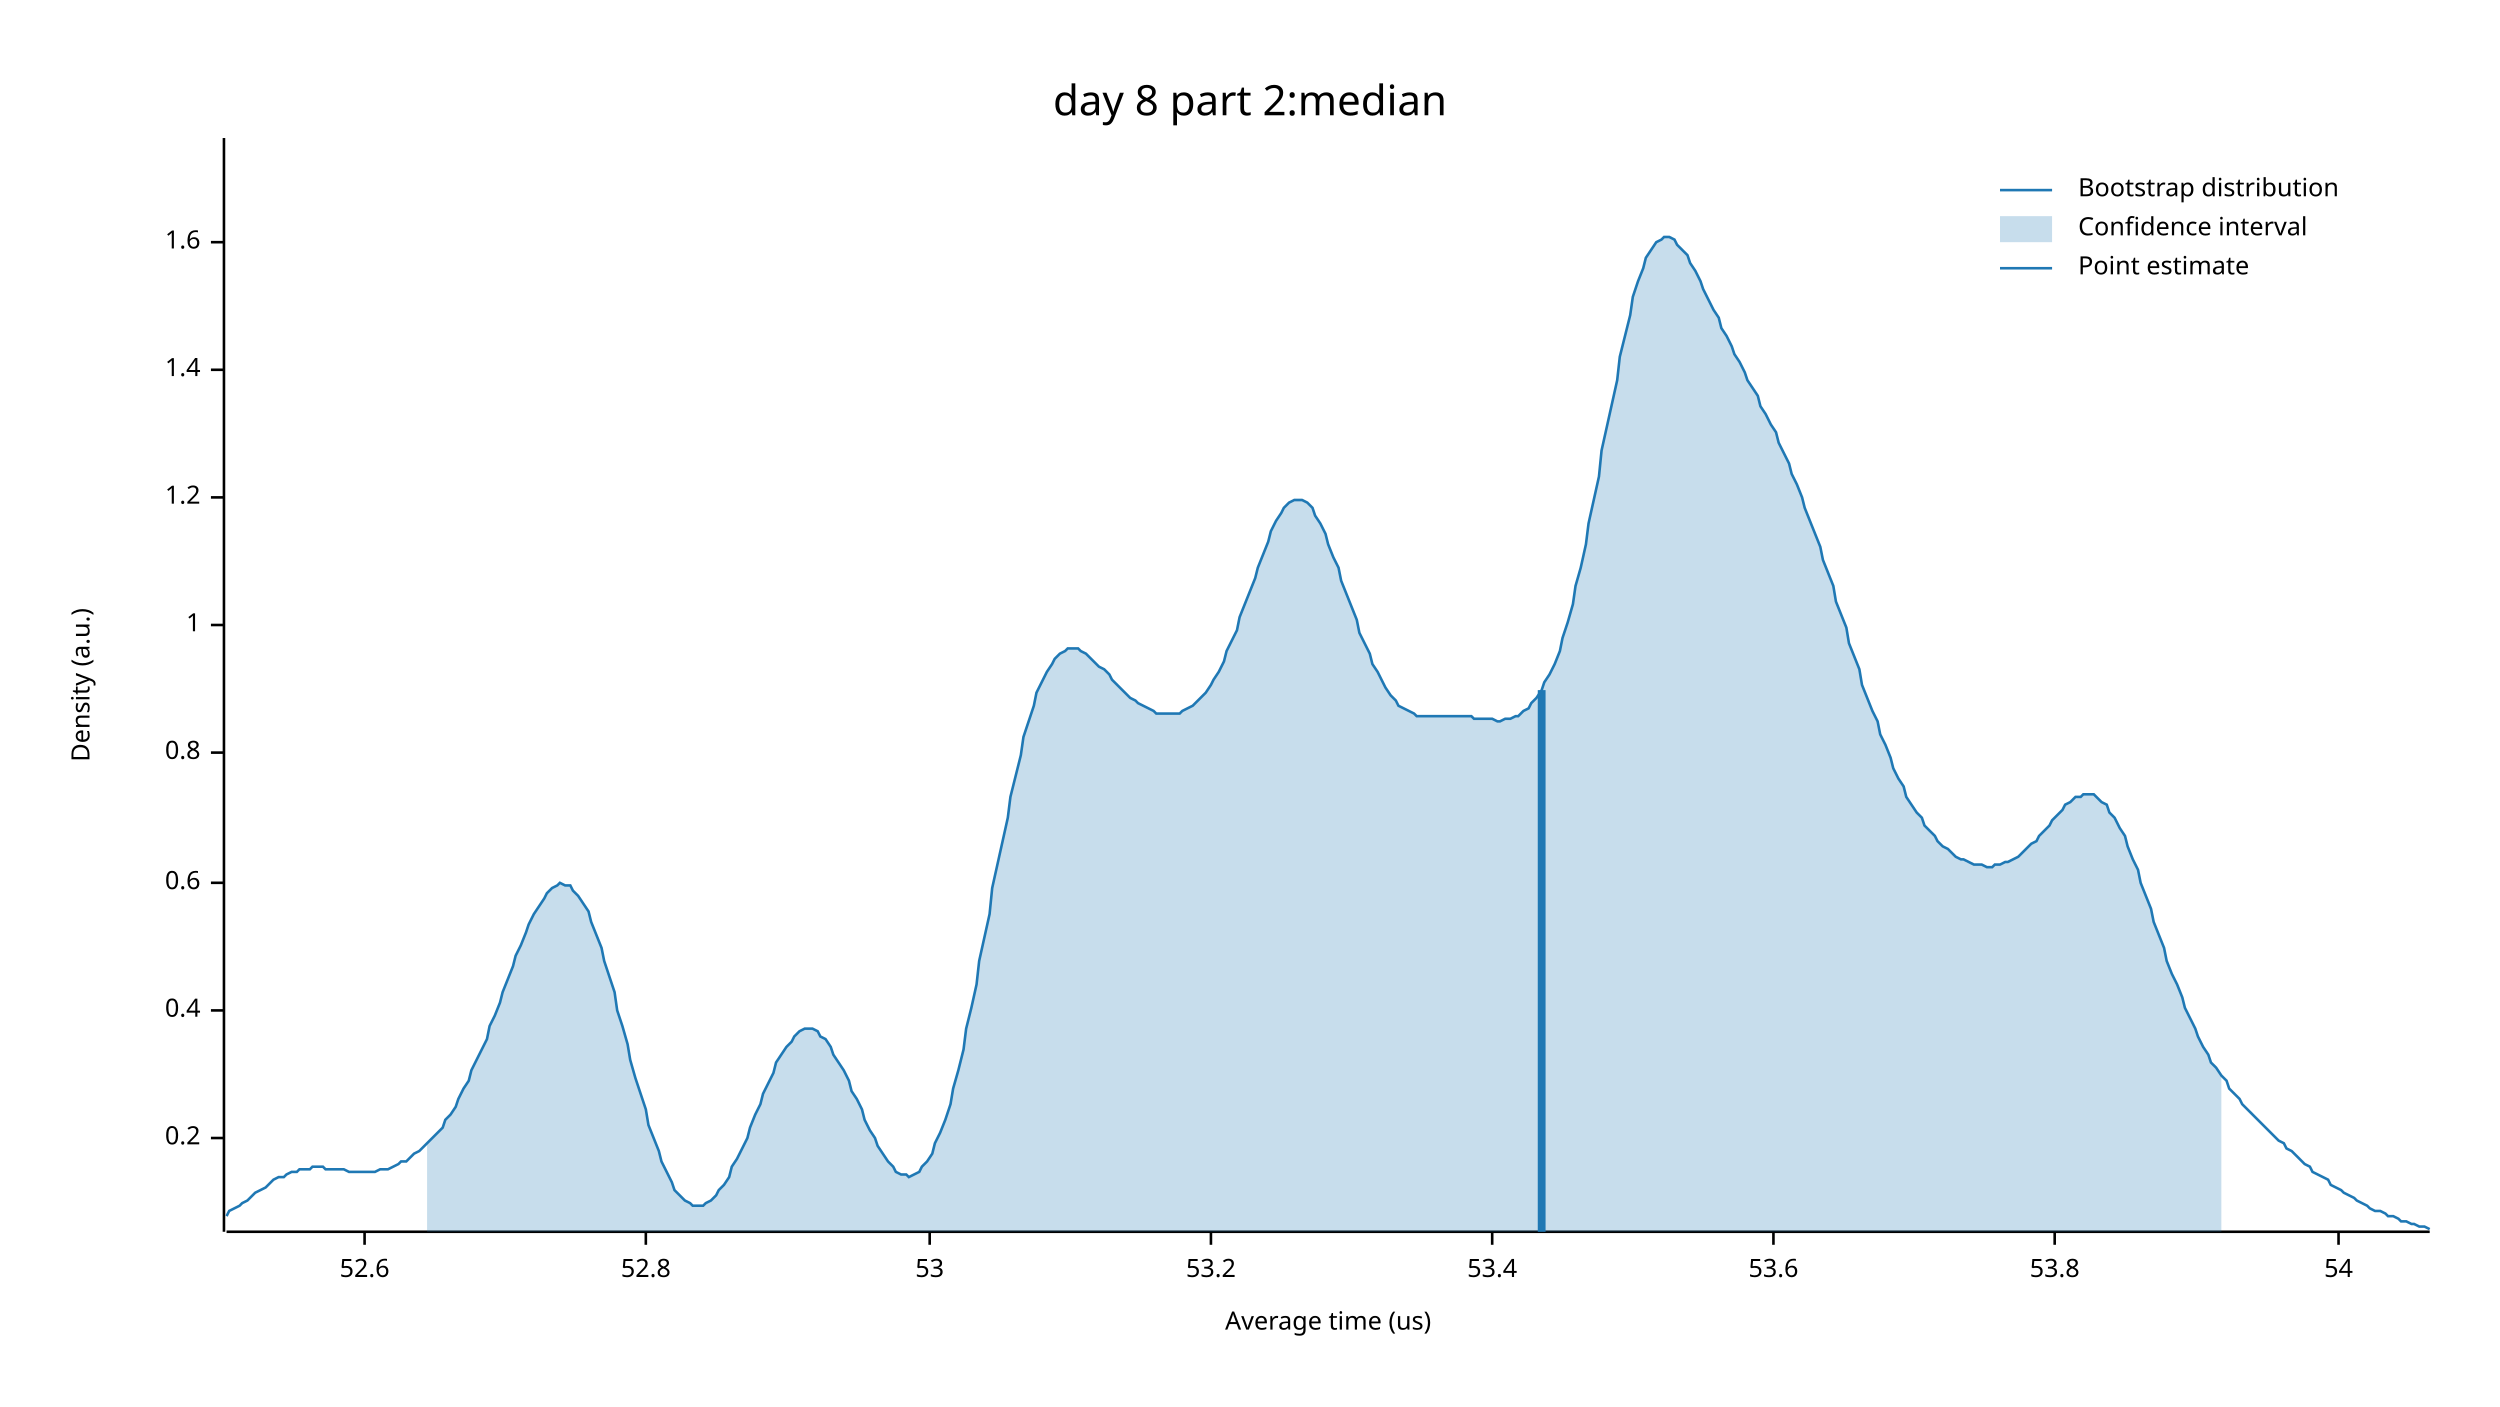
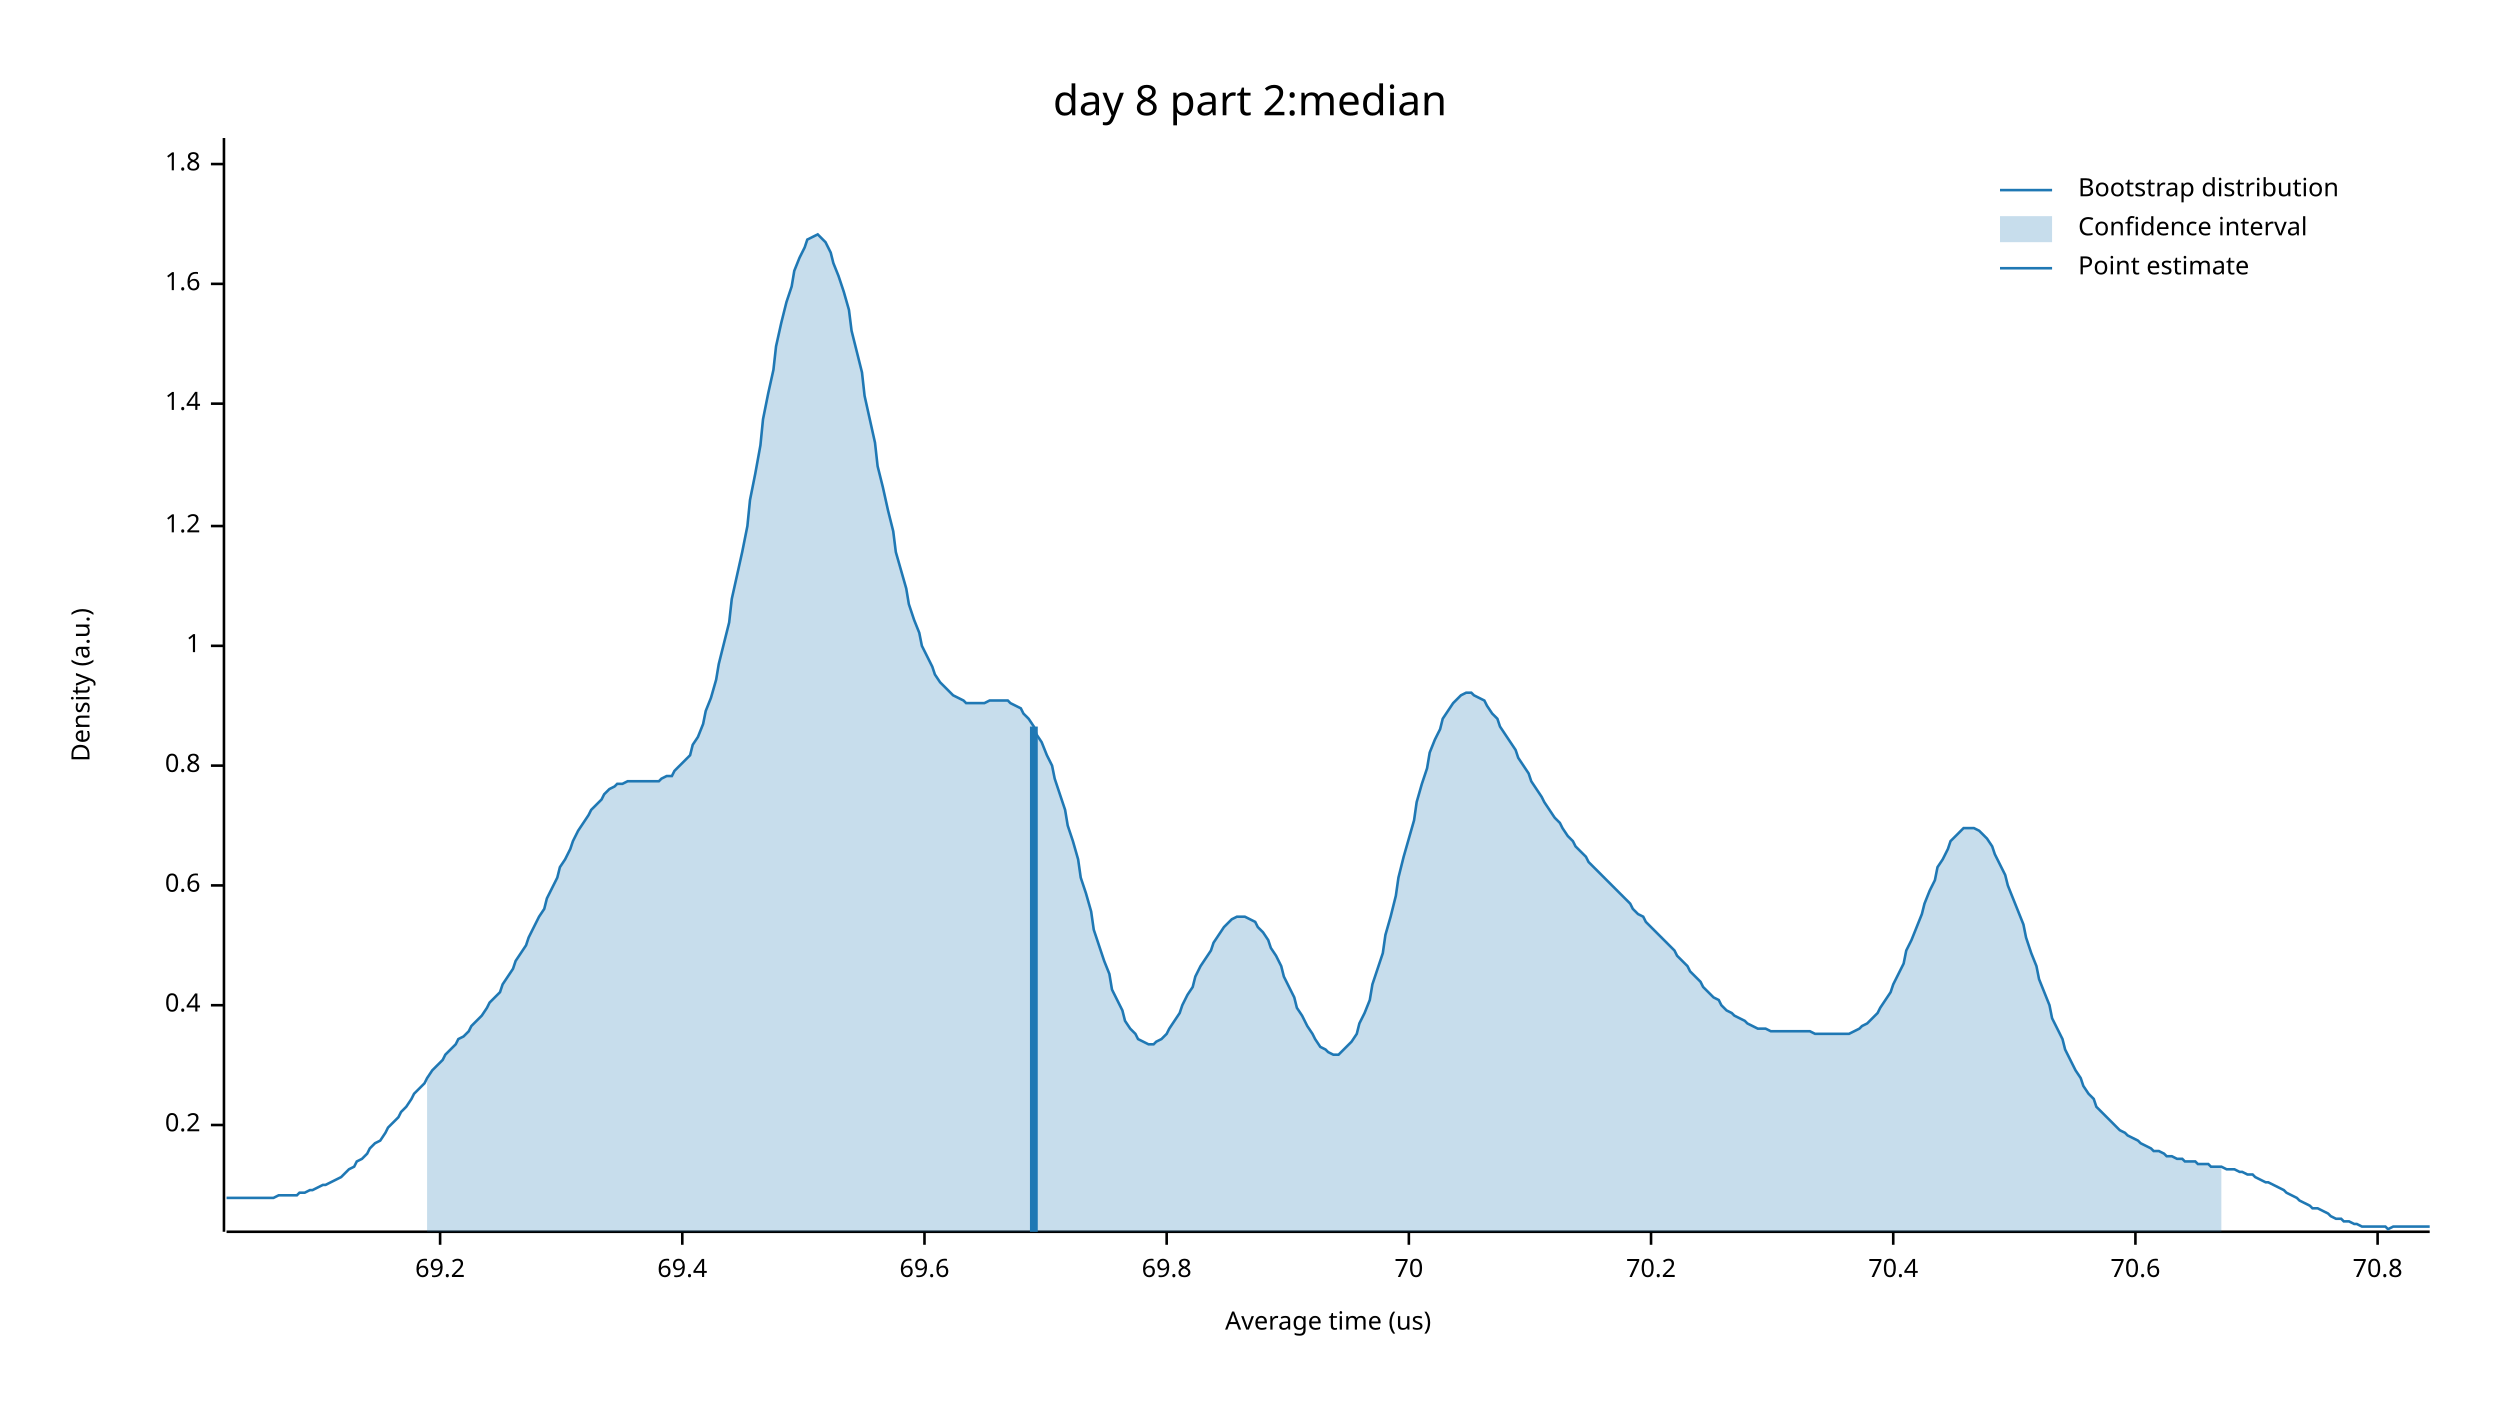
<svg xmlns="http://www.w3.org/2000/svg" width="960" height="540" viewBox="0 0 960 540">
  <text x="480" y="32" dy="0.76em" text-anchor="middle" font-family="sans-serif" font-size="16.129" opacity="1" fill="#000000">
day 8 part 2:median
</text>
  <text x="27" y="263" dy="0.76em" text-anchor="middle" font-family="sans-serif" font-size="9.677" opacity="1" fill="#000000" transform="rotate(270, 27, 263)">
Density (a.u.)
</text>
  <text x="510" y="513" dy="-0.5ex" text-anchor="middle" font-family="sans-serif" font-size="9.677" opacity="1" fill="#000000">
Average time (us)
</text>
  <polyline fill="none" opacity="1" stroke="#000000" stroke-width="1" points="86,53 86,473 " />
-   <text x="77" y="437" dy="0.5ex" text-anchor="end" font-family="sans-serif" font-size="9.677" opacity="1" fill="#000000">
+   <text x="77" y="432" dy="0.5ex" text-anchor="end" font-family="sans-serif" font-size="9.677" opacity="1" fill="#000000">
0.2
</text>
-   <polyline fill="none" opacity="1" stroke="#000000" stroke-width="1" points="81,437 86,437 " />
-   <text x="77" y="388" dy="0.5ex" text-anchor="end" font-family="sans-serif" font-size="9.677" opacity="1" fill="#000000">
+   <polyline fill="none" opacity="1" stroke="#000000" stroke-width="1" points="81,432 86,432 " />
+   <text x="77" y="386" dy="0.5ex" text-anchor="end" font-family="sans-serif" font-size="9.677" opacity="1" fill="#000000">
0.4
</text>
-   <polyline fill="none" opacity="1" stroke="#000000" stroke-width="1" points="81,388 86,388 " />
-   <text x="77" y="339" dy="0.5ex" text-anchor="end" font-family="sans-serif" font-size="9.677" opacity="1" fill="#000000">
+   <polyline fill="none" opacity="1" stroke="#000000" stroke-width="1" points="81,386 86,386 " />
+   <text x="77" y="340" dy="0.5ex" text-anchor="end" font-family="sans-serif" font-size="9.677" opacity="1" fill="#000000">
0.6
</text>
-   <polyline fill="none" opacity="1" stroke="#000000" stroke-width="1" points="81,339 86,339 " />
-   <text x="77" y="289" dy="0.5ex" text-anchor="end" font-family="sans-serif" font-size="9.677" opacity="1" fill="#000000">
+   <polyline fill="none" opacity="1" stroke="#000000" stroke-width="1" points="81,340 86,340 " />
+   <text x="77" y="294" dy="0.5ex" text-anchor="end" font-family="sans-serif" font-size="9.677" opacity="1" fill="#000000">
0.8
</text>
-   <polyline fill="none" opacity="1" stroke="#000000" stroke-width="1" points="81,289 86,289 " />
-   <text x="77" y="240" dy="0.5ex" text-anchor="end" font-family="sans-serif" font-size="9.677" opacity="1" fill="#000000">
+   <polyline fill="none" opacity="1" stroke="#000000" stroke-width="1" points="81,294 86,294 " />
+   <text x="77" y="248" dy="0.5ex" text-anchor="end" font-family="sans-serif" font-size="9.677" opacity="1" fill="#000000">
1
</text>
-   <polyline fill="none" opacity="1" stroke="#000000" stroke-width="1" points="81,240 86,240 " />
-   <text x="77" y="191" dy="0.5ex" text-anchor="end" font-family="sans-serif" font-size="9.677" opacity="1" fill="#000000">
+   <polyline fill="none" opacity="1" stroke="#000000" stroke-width="1" points="81,248 86,248 " />
+   <text x="77" y="202" dy="0.5ex" text-anchor="end" font-family="sans-serif" font-size="9.677" opacity="1" fill="#000000">
1.2
</text>
-   <polyline fill="none" opacity="1" stroke="#000000" stroke-width="1" points="81,191 86,191 " />
-   <text x="77" y="142" dy="0.5ex" text-anchor="end" font-family="sans-serif" font-size="9.677" opacity="1" fill="#000000">
+   <polyline fill="none" opacity="1" stroke="#000000" stroke-width="1" points="81,202 86,202 " />
+   <text x="77" y="155" dy="0.5ex" text-anchor="end" font-family="sans-serif" font-size="9.677" opacity="1" fill="#000000">
1.4
</text>
-   <polyline fill="none" opacity="1" stroke="#000000" stroke-width="1" points="81,142 86,142 " />
-   <text x="77" y="93" dy="0.5ex" text-anchor="end" font-family="sans-serif" font-size="9.677" opacity="1" fill="#000000">
+   <polyline fill="none" opacity="1" stroke="#000000" stroke-width="1" points="81,155 86,155 " />
+   <text x="77" y="109" dy="0.5ex" text-anchor="end" font-family="sans-serif" font-size="9.677" opacity="1" fill="#000000">
1.6
</text>
-   <polyline fill="none" opacity="1" stroke="#000000" stroke-width="1" points="81,93 86,93 " />
+   <polyline fill="none" opacity="1" stroke="#000000" stroke-width="1" points="81,109 86,109 " />
+   <text x="77" y="63" dy="0.5ex" text-anchor="end" font-family="sans-serif" font-size="9.677" opacity="1" fill="#000000">
+ 1.8
+ </text>
+   <polyline fill="none" opacity="1" stroke="#000000" stroke-width="1" points="81,63 86,63 " />
  <polyline fill="none" opacity="1" stroke="#000000" stroke-width="1" points="87,473 933,473 " />
-   <text x="140" y="483" dy="0.76em" text-anchor="middle" font-family="sans-serif" font-size="9.677" opacity="1" fill="#000000">
- 52.6
+   <text x="169" y="483" dy="0.76em" text-anchor="middle" font-family="sans-serif" font-size="9.677" opacity="1" fill="#000000">
+ 69.2
</text>
-   <polyline fill="none" opacity="1" stroke="#000000" stroke-width="1" points="140,473 140,478 " />
-   <text x="248" y="483" dy="0.76em" text-anchor="middle" font-family="sans-serif" font-size="9.677" opacity="1" fill="#000000">
- 52.8
+   <polyline fill="none" opacity="1" stroke="#000000" stroke-width="1" points="169,473 169,478 " />
+   <text x="262" y="483" dy="0.76em" text-anchor="middle" font-family="sans-serif" font-size="9.677" opacity="1" fill="#000000">
+ 69.4
</text>
-   <polyline fill="none" opacity="1" stroke="#000000" stroke-width="1" points="248,473 248,478 " />
-   <text x="357" y="483" dy="0.76em" text-anchor="middle" font-family="sans-serif" font-size="9.677" opacity="1" fill="#000000">
- 53
+   <polyline fill="none" opacity="1" stroke="#000000" stroke-width="1" points="262,473 262,478 " />
+   <text x="355" y="483" dy="0.76em" text-anchor="middle" font-family="sans-serif" font-size="9.677" opacity="1" fill="#000000">
+ 69.6
</text>
-   <polyline fill="none" opacity="1" stroke="#000000" stroke-width="1" points="357,473 357,478 " />
-   <text x="465" y="483" dy="0.76em" text-anchor="middle" font-family="sans-serif" font-size="9.677" opacity="1" fill="#000000">
- 53.2
+   <polyline fill="none" opacity="1" stroke="#000000" stroke-width="1" points="355,473 355,478 " />
+   <text x="448" y="483" dy="0.76em" text-anchor="middle" font-family="sans-serif" font-size="9.677" opacity="1" fill="#000000">
+ 69.8
</text>
-   <polyline fill="none" opacity="1" stroke="#000000" stroke-width="1" points="465,473 465,478 " />
-   <text x="573" y="483" dy="0.76em" text-anchor="middle" font-family="sans-serif" font-size="9.677" opacity="1" fill="#000000">
- 53.4
+   <polyline fill="none" opacity="1" stroke="#000000" stroke-width="1" points="448,473 448,478 " />
+   <text x="541" y="483" dy="0.76em" text-anchor="middle" font-family="sans-serif" font-size="9.677" opacity="1" fill="#000000">
+ 70
</text>
-   <polyline fill="none" opacity="1" stroke="#000000" stroke-width="1" points="573,473 573,478 " />
-   <text x="681" y="483" dy="0.76em" text-anchor="middle" font-family="sans-serif" font-size="9.677" opacity="1" fill="#000000">
- 53.6
+   <polyline fill="none" opacity="1" stroke="#000000" stroke-width="1" points="541,473 541,478 " />
+   <text x="634" y="483" dy="0.76em" text-anchor="middle" font-family="sans-serif" font-size="9.677" opacity="1" fill="#000000">
+ 70.2
</text>
-   <polyline fill="none" opacity="1" stroke="#000000" stroke-width="1" points="681,473 681,478 " />
-   <text x="789" y="483" dy="0.76em" text-anchor="middle" font-family="sans-serif" font-size="9.677" opacity="1" fill="#000000">
- 53.8
+   <polyline fill="none" opacity="1" stroke="#000000" stroke-width="1" points="634,473 634,478 " />
+   <text x="727" y="483" dy="0.76em" text-anchor="middle" font-family="sans-serif" font-size="9.677" opacity="1" fill="#000000">
+ 70.4
</text>
-   <polyline fill="none" opacity="1" stroke="#000000" stroke-width="1" points="789,473 789,478 " />
-   <text x="898" y="483" dy="0.76em" text-anchor="middle" font-family="sans-serif" font-size="9.677" opacity="1" fill="#000000">
- 54
+   <polyline fill="none" opacity="1" stroke="#000000" stroke-width="1" points="727,473 727,478 " />
+   <text x="820" y="483" dy="0.76em" text-anchor="middle" font-family="sans-serif" font-size="9.677" opacity="1" fill="#000000">
+ 70.6
</text>
-   <polyline fill="none" opacity="1" stroke="#000000" stroke-width="1" points="898,473 898,478 " />
-   <polyline fill="none" opacity="1" stroke="#1F78B4" stroke-width="1" points="87,467 88,465 90,464 92,463 93,462 95,461 97,459 98,458 100,457 102,456 103,455 105,453 107,452 109,452 110,451 112,450 114,450 115,449 117,449 119,449 120,448 122,448 124,448 125,449 127,449 129,449 131,449 132,449 134,450 136,450 137,450 139,450 141,450 142,450 144,450 146,449 148,449 149,449 151,448 153,447 154,446 156,446 158,444 159,443 161,442 163,440 164,439 166,437 168,435 170,433 171,430 173,428 175,425 176,422 178,418 180,415 181,411 183,407 185,403 187,399 188,394 190,390 192,385 193,381 195,376 197,371 198,367 200,363 202,358 203,355 205,351 207,348 209,345 210,343 212,341 214,340 215,339 217,340 219,340 220,342 222,344 224,347 226,350 227,354 229,359 231,364 232,369 234,375 236,381 237,388 239,394 241,401 242,407 244,414 246,420 248,426 249,432 251,437 253,442 254,446 256,450 258,454 259,457 261,459 263,461 265,462 266,463 268,463 270,463 271,462 273,461 275,459 276,457 278,455 280,452 281,448 283,445 285,441 287,437 288,433 290,428 292,424 293,420 295,416 297,412 298,408 300,405 302,402 304,400 305,398 307,396 309,395 310,395 312,395 314,396 315,398 317,399 319,402 320,405 322,408 324,411 326,415 327,419 329,422 331,426 332,430 334,434 336,437 337,440 339,443 341,446 343,448 344,450 346,451 348,451 349,452 351,451 353,450 354,448 356,446 358,443 359,439 361,435 363,430 365,424 366,418 368,411 370,403 371,395 373,387 375,378 376,369 378,360 380,351 381,341 383,332 385,323 387,314 388,306 390,298 392,290 393,283 395,277 397,271 398,266 400,262 402,258 404,255 405,253 407,251 409,250 410,249 412,249 414,249 415,250 417,251 419,253 420,254 422,256 424,257 426,259 427,261 429,263 431,265 432,266 434,268 436,269 437,270 439,271 441,272 443,273 444,274 446,274 448,274 449,274 451,274 453,274 454,273 456,272 458,271 459,270 461,268 463,266 465,263 466,261 468,258 470,254 471,250 473,246 475,242 476,237 478,232 480,227 482,222 483,218 485,213 487,208 488,204 490,200 492,197 493,195 495,193 497,192 498,192 500,192 502,193 504,195 505,198 507,201 509,205 510,209 512,214 514,218 515,223 517,228 519,233 521,238 522,243 524,247 526,251 527,255 529,258 531,262 532,264 534,267 536,269 537,271 539,272 541,273 543,274 544,275 546,275 548,275 549,275 551,275 553,275 554,275 556,275 558,275 560,275 561,275 563,275 565,275 566,276 568,276 570,276 571,276 573,276 575,277 576,277 578,276 580,276 582,275 583,275 585,273 587,272 588,270 590,268 592,265 593,262 595,259 597,255 599,250 600,245 602,239 604,232 605,225 607,218 609,209 610,201 612,192 614,183 615,173 617,164 619,155 621,146 622,137 624,129 626,121 627,114 629,108 631,103 632,99 634,96 636,93 638,92 639,91 641,91 643,92 644,94 646,96 648,98 649,101 651,104 653,108 654,111 656,115 658,119 660,122 661,126 663,129 665,133 666,136 668,139 670,143 671,146 673,149 675,152 676,156 678,159 680,163 682,166 683,170 685,174 687,178 688,182 690,186 692,191 693,195 695,200 697,205 699,210 700,215 702,220 704,225 705,231 707,236 709,241 710,247 712,252 714,257 715,263 717,268 719,273 721,277 722,282 724,286 726,291 727,295 729,299 731,302 732,306 734,309 736,312 738,314 739,317 741,319 743,321 744,323 746,325 748,326 749,327 751,329 753,330 754,330 756,331 758,332 760,332 761,332 763,333 765,333 766,332 768,332 770,331 771,331 773,330 775,329 777,327 778,326 780,324 782,323 783,321 785,319 787,317 788,315 790,313 792,311 793,309 795,308 797,306 799,306 800,305 802,305 804,305 805,306 807,308 809,309 810,312 812,314 814,318 816,321 817,325 819,330 821,334 822,339 824,344 826,349 827,354 829,359 831,364 832,369 834,374 836,378 838,383 839,387 841,391 843,395 844,398 846,402 848,405 849,408 851,410 853,413 855,415 856,418 858,420 860,422 861,424 863,426 865,428 866,429 868,431 870,433 871,434 873,436 875,438 877,439 878,441 880,442 882,444 883,445 885,447 887,448 888,450 890,451 892,452 894,453 895,455 897,456 899,457 900,458 902,459 904,460 905,461 907,462 909,463 910,464 912,465 914,465 916,466 917,467 919,467 921,468 922,469 924,469 926,470 927,470 929,471 931,471 933,472 " />
-   <polygon opacity="0.25" fill="#1F78B4" points="164,439 166,437 168,435 170,433 171,430 173,428 175,425 176,422 178,418 180,415 181,411 183,407 185,403 187,399 188,394 190,390 192,385 193,381 195,376 197,371 198,367 200,363 202,358 203,355 205,351 207,348 209,345 210,343 212,341 214,340 215,339 217,340 219,340 220,342 222,344 224,347 226,350 227,354 229,359 231,364 232,369 234,375 236,381 237,388 239,394 241,401 242,407 244,414 246,420 248,426 249,432 251,437 253,442 254,446 256,450 258,454 259,457 261,459 263,461 265,462 266,463 268,463 270,463 271,462 273,461 275,459 276,457 278,455 280,452 281,448 283,445 285,441 287,437 288,433 290,428 292,424 293,420 295,416 297,412 298,408 300,405 302,402 304,400 305,398 307,396 309,395 310,395 312,395 314,396 315,398 317,399 319,402 320,405 322,408 324,411 326,415 327,419 329,422 331,426 332,430 334,434 336,437 337,440 339,443 341,446 343,448 344,450 346,451 348,451 349,452 351,451 353,450 354,448 356,446 358,443 359,439 361,435 363,430 365,424 366,418 368,411 370,403 371,395 373,387 375,378 376,369 378,360 380,351 381,341 383,332 385,323 387,314 388,306 390,298 392,290 393,283 395,277 397,271 398,266 400,262 402,258 404,255 405,253 407,251 409,250 410,249 412,249 414,249 415,250 417,251 419,253 420,254 422,256 424,257 426,259 427,261 429,263 431,265 432,266 434,268 436,269 437,270 439,271 441,272 443,273 444,274 446,274 448,274 449,274 451,274 453,274 454,273 456,272 458,271 459,270 461,268 463,266 465,263 466,261 468,258 470,254 471,250 473,246 475,242 476,237 478,232 480,227 482,222 483,218 485,213 487,208 488,204 490,200 492,197 493,195 495,193 497,192 498,192 500,192 502,193 504,195 505,198 507,201 509,205 510,209 512,214 514,218 515,223 517,228 519,233 521,238 522,243 524,247 526,251 527,255 529,258 531,262 532,264 534,267 536,269 537,271 539,272 541,273 543,274 544,275 546,275 548,275 549,275 551,275 553,275 554,275 556,275 558,275 560,275 561,275 563,275 565,275 566,276 568,276 570,276 571,276 573,276 575,277 576,277 578,276 580,276 582,275 583,275 585,273 587,272 588,270 590,268 592,265 593,262 595,259 597,255 599,250 600,245 602,239 604,232 605,225 607,218 609,209 610,201 612,192 614,183 615,173 617,164 619,155 621,146 622,137 624,129 626,121 627,114 629,108 631,103 632,99 634,96 636,93 638,92 639,91 641,91 643,92 644,94 646,96 648,98 649,101 651,104 653,108 654,111 656,115 658,119 660,122 661,126 663,129 665,133 666,136 668,139 670,143 671,146 673,149 675,152 676,156 678,159 680,163 682,166 683,170 685,174 687,178 688,182 690,186 692,191 693,195 695,200 697,205 699,210 700,215 702,220 704,225 705,231 707,236 709,241 710,247 712,252 714,257 715,263 717,268 719,273 721,277 722,282 724,286 726,291 727,295 729,299 731,302 732,306 734,309 736,312 738,314 739,317 741,319 743,321 744,323 746,325 748,326 749,327 751,329 753,330 754,330 756,331 758,332 760,332 761,332 763,333 765,333 766,332 768,332 770,331 771,331 773,330 775,329 777,327 778,326 780,324 782,323 783,321 785,319 787,317 788,315 790,313 792,311 793,309 795,308 797,306 799,306 800,305 802,305 804,305 805,306 807,308 809,309 810,312 812,314 814,318 816,321 817,325 819,330 821,334 822,339 824,344 826,349 827,354 829,359 831,364 832,369 834,374 836,378 838,383 839,387 841,391 843,395 844,398 846,402 848,405 849,408 851,410 853,413 853,473 164,473 " />
-   <polyline fill="none" opacity="1" stroke="#1F78B4" stroke-width="3" points="592,473 592,265 " />
+   <polyline fill="none" opacity="1" stroke="#000000" stroke-width="1" points="820,473 820,478 " />
+   <text x="913" y="483" dy="0.76em" text-anchor="middle" font-family="sans-serif" font-size="9.677" opacity="1" fill="#000000">
+ 70.8
+ </text>
+   <polyline fill="none" opacity="1" stroke="#000000" stroke-width="1" points="913,473 913,478 " />
+   <polyline fill="none" opacity="1" stroke="#1F78B4" stroke-width="1" points="87,460 88,460 90,460 92,460 93,460 95,460 97,460 98,460 100,460 102,460 103,460 105,460 107,459 109,459 110,459 112,459 114,459 115,458 117,458 119,457 120,457 122,456 124,455 125,455 127,454 129,453 131,452 132,451 134,449 136,448 137,446 139,445 141,443 142,441 144,439 146,438 148,435 149,433 151,431 153,429 154,427 156,425 158,422 159,420 161,418 163,416 164,414 166,411 168,409 170,407 171,405 173,403 175,401 176,399 178,398 180,396 181,394 183,392 185,390 187,387 188,385 190,383 192,381 193,378 195,375 197,372 198,369 200,366 202,363 203,360 205,356 207,352 209,349 210,345 212,341 214,337 215,333 217,330 219,326 220,323 222,319 224,316 226,313 227,311 229,309 231,307 232,305 234,303 236,302 237,301 239,301 241,300 242,300 244,300 246,300 248,300 249,300 251,300 253,300 254,299 256,298 258,298 259,296 261,294 263,292 265,290 266,286 268,283 270,278 271,273 273,268 275,261 276,255 278,247 280,239 281,230 283,221 285,212 287,202 288,192 290,182 292,171 293,161 295,151 297,142 298,133 300,124 302,116 304,110 305,104 307,99 309,95 310,92 312,91 314,90 315,91 317,93 319,97 320,101 322,106 324,112 326,119 327,127 329,135 331,143 332,152 334,161 336,170 337,179 339,187 341,196 343,204 344,212 346,219 348,226 349,232 351,238 353,243 354,248 356,252 358,256 359,259 361,262 363,264 365,266 366,267 368,268 370,269 371,270 373,270 375,270 376,270 378,270 380,269 381,269 383,269 385,269 387,269 388,270 390,271 392,272 393,274 395,276 397,279 398,282 400,285 402,290 404,294 405,299 407,305 409,311 410,317 412,323 414,330 415,337 417,343 419,350 420,357 422,363 424,369 426,374 427,380 429,384 431,388 432,392 434,395 436,397 437,399 439,400 441,401 443,401 444,400 446,399 448,397 449,395 451,392 453,389 454,386 456,382 458,379 459,375 461,371 463,368 465,365 466,362 468,359 470,356 471,355 473,353 475,352 476,352 478,352 480,353 482,354 483,356 485,358 487,361 488,364 490,367 492,371 493,375 495,379 497,383 498,387 500,390 502,394 504,397 505,399 507,402 509,403 510,404 512,405 514,405 515,404 517,402 519,400 521,397 522,393 524,389 526,384 527,378 529,372 531,366 532,359 534,352 536,344 537,337 539,329 541,322 543,315 544,308 546,301 548,295 549,289 551,284 553,280 554,276 556,273 558,270 560,268 561,267 563,266 565,266 566,267 568,268 570,269 571,271 573,274 575,276 576,279 578,282 580,285 582,288 583,291 585,294 587,297 588,300 590,303 592,306 593,308 595,311 597,314 599,316 600,318 602,321 604,323 605,325 607,327 609,329 610,331 612,333 614,335 615,336 617,338 619,340 621,342 622,343 624,345 626,347 627,349 629,351 631,352 632,354 634,356 636,358 638,360 639,361 641,363 643,365 644,367 646,369 648,371 649,373 651,375 653,377 654,379 656,381 658,383 660,384 661,386 663,388 665,389 666,390 668,391 670,392 671,393 673,394 675,395 676,395 678,395 680,396 682,396 683,396 685,396 687,396 688,396 690,396 692,396 693,396 695,396 697,397 699,397 700,397 702,397 704,397 705,397 707,397 709,397 710,397 712,396 714,395 715,394 717,393 719,391 721,389 722,387 724,384 726,381 727,378 729,374 731,370 732,365 734,361 736,356 738,351 739,347 741,342 743,338 744,333 746,330 748,326 749,323 751,321 753,319 754,318 756,318 758,318 760,319 761,320 763,322 765,325 766,328 768,332 770,336 771,340 773,345 775,350 777,355 778,360 780,366 782,371 783,376 785,381 787,386 788,391 790,395 792,399 793,403 795,407 797,411 799,414 800,417 802,420 804,422 805,425 807,427 809,429 810,430 812,432 814,434 816,435 817,436 819,437 821,438 822,439 824,440 826,441 827,442 829,442 831,443 832,444 834,444 836,445 838,445 839,446 841,446 843,446 844,447 846,447 848,447 849,448 851,448 853,448 855,449 856,449 858,449 860,450 861,450 863,451 865,451 866,452 868,453 870,454 871,454 873,455 875,456 877,457 878,458 880,459 882,460 883,461 885,462 887,463 888,464 890,464 892,465 894,466 895,467 897,468 899,468 900,469 902,469 904,470 905,470 907,471 909,471 910,471 912,471 914,471 916,471 917,472 919,471 921,471 922,471 924,471 926,471 927,471 929,471 931,471 933,471 " />
+   <polygon opacity="0.25" fill="#1F78B4" points="164,414 166,411 168,409 170,407 171,405 173,403 175,401 176,399 178,398 180,396 181,394 183,392 185,390 187,387 188,385 190,383 192,381 193,378 195,375 197,372 198,369 200,366 202,363 203,360 205,356 207,352 209,349 210,345 212,341 214,337 215,333 217,330 219,326 220,323 222,319 224,316 226,313 227,311 229,309 231,307 232,305 234,303 236,302 237,301 239,301 241,300 242,300 244,300 246,300 248,300 249,300 251,300 253,300 254,299 256,298 258,298 259,296 261,294 263,292 265,290 266,286 268,283 270,278 271,273 273,268 275,261 276,255 278,247 280,239 281,230 283,221 285,212 287,202 288,192 290,182 292,171 293,161 295,151 297,142 298,133 300,124 302,116 304,110 305,104 307,99 309,95 310,92 312,91 314,90 315,91 317,93 319,97 320,101 322,106 324,112 326,119 327,127 329,135 331,143 332,152 334,161 336,170 337,179 339,187 341,196 343,204 344,212 346,219 348,226 349,232 351,238 353,243 354,248 356,252 358,256 359,259 361,262 363,264 365,266 366,267 368,268 370,269 371,270 373,270 375,270 376,270 378,270 380,269 381,269 383,269 385,269 387,269 388,270 390,271 392,272 393,274 395,276 397,279 398,282 400,285 402,290 404,294 405,299 407,305 409,311 410,317 412,323 414,330 415,337 417,343 419,350 420,357 422,363 424,369 426,374 427,380 429,384 431,388 432,392 434,395 436,397 437,399 439,400 441,401 443,401 444,400 446,399 448,397 449,395 451,392 453,389 454,386 456,382 458,379 459,375 461,371 463,368 465,365 466,362 468,359 470,356 471,355 473,353 475,352 476,352 478,352 480,353 482,354 483,356 485,358 487,361 488,364 490,367 492,371 493,375 495,379 497,383 498,387 500,390 502,394 504,397 505,399 507,402 509,403 510,404 512,405 514,405 515,404 517,402 519,400 521,397 522,393 524,389 526,384 527,378 529,372 531,366 532,359 534,352 536,344 537,337 539,329 541,322 543,315 544,308 546,301 548,295 549,289 551,284 553,280 554,276 556,273 558,270 560,268 561,267 563,266 565,266 566,267 568,268 570,269 571,271 573,274 575,276 576,279 578,282 580,285 582,288 583,291 585,294 587,297 588,300 590,303 592,306 593,308 595,311 597,314 599,316 600,318 602,321 604,323 605,325 607,327 609,329 610,331 612,333 614,335 615,336 617,338 619,340 621,342 622,343 624,345 626,347 627,349 629,351 631,352 632,354 634,356 636,358 638,360 639,361 641,363 643,365 644,367 646,369 648,371 649,373 651,375 653,377 654,379 656,381 658,383 660,384 661,386 663,388 665,389 666,390 668,391 670,392 671,393 673,394 675,395 676,395 678,395 680,396 682,396 683,396 685,396 687,396 688,396 690,396 692,396 693,396 695,396 697,397 699,397 700,397 702,397 704,397 705,397 707,397 709,397 710,397 712,396 714,395 715,394 717,393 719,391 721,389 722,387 724,384 726,381 727,378 729,374 731,370 732,365 734,361 736,356 738,351 739,347 741,342 743,338 744,333 746,330 748,326 749,323 751,321 753,319 754,318 756,318 758,318 760,319 761,320 763,322 765,325 766,328 768,332 770,336 771,340 773,345 775,350 777,355 778,360 780,366 782,371 783,376 785,381 787,386 788,391 790,395 792,399 793,403 795,407 797,411 799,414 800,417 802,420 804,422 805,425 807,427 809,429 810,430 812,432 814,434 816,435 817,436 819,437 821,438 822,439 824,440 826,441 827,442 829,442 831,443 832,444 834,444 836,445 838,445 839,446 841,446 843,446 844,447 846,447 848,447 849,448 851,448 853,448 853,473 164,473 " />
+   <polyline fill="none" opacity="1" stroke="#1F78B4" stroke-width="3" points="397,473 397,279 " />
  <text x="798" y="68" dy="0.76em" text-anchor="start" font-family="sans-serif" font-size="9.677" opacity="1" fill="#000000">
Bootstrap distribution
</text>
  <text x="798" y="83" dy="0.76em" text-anchor="start" font-family="sans-serif" font-size="9.677" opacity="1" fill="#000000">
Confidence interval
</text>
  <text x="798" y="98" dy="0.76em" text-anchor="start" font-family="sans-serif" font-size="9.677" opacity="1" fill="#000000">
Point estimate
</text>
  <polyline fill="none" opacity="1" stroke="#1F78B4" stroke-width="1" points="768,73 788,73 " />
  <rect x="768" y="83" width="20" height="10" opacity="0.25" fill="#1F78B4" stroke="none" />
  <polyline fill="none" opacity="1" stroke="#1F78B4" stroke-width="1" points="768,103 788,103 " />
</svg>
